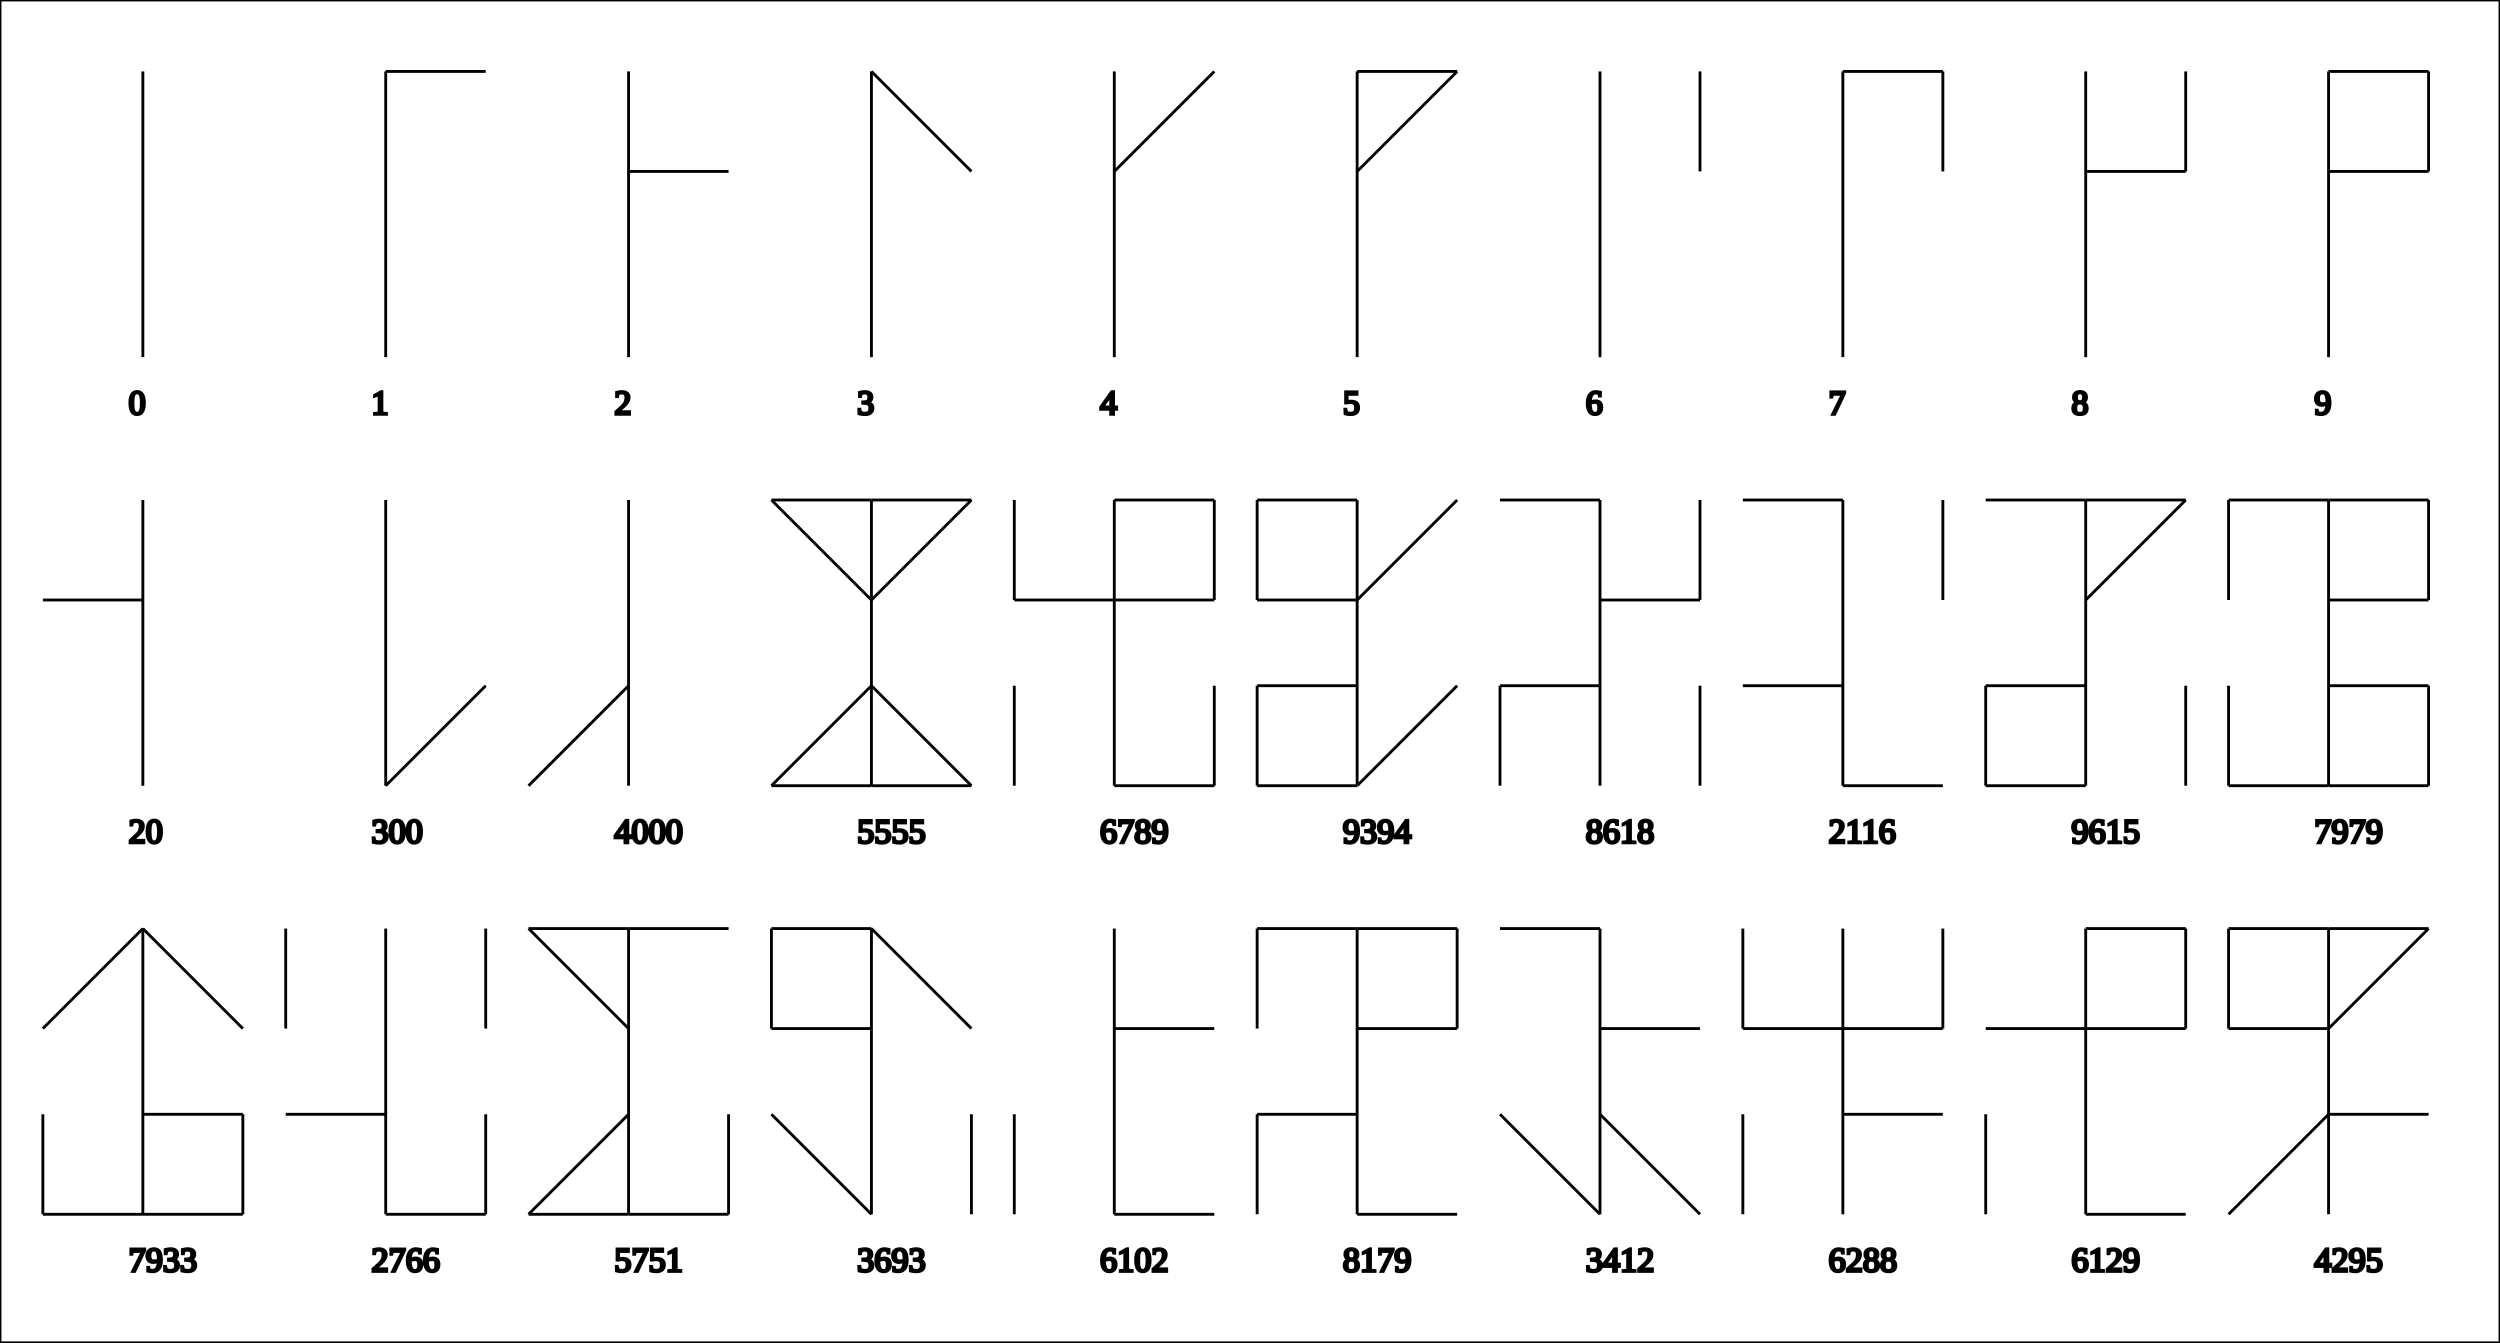
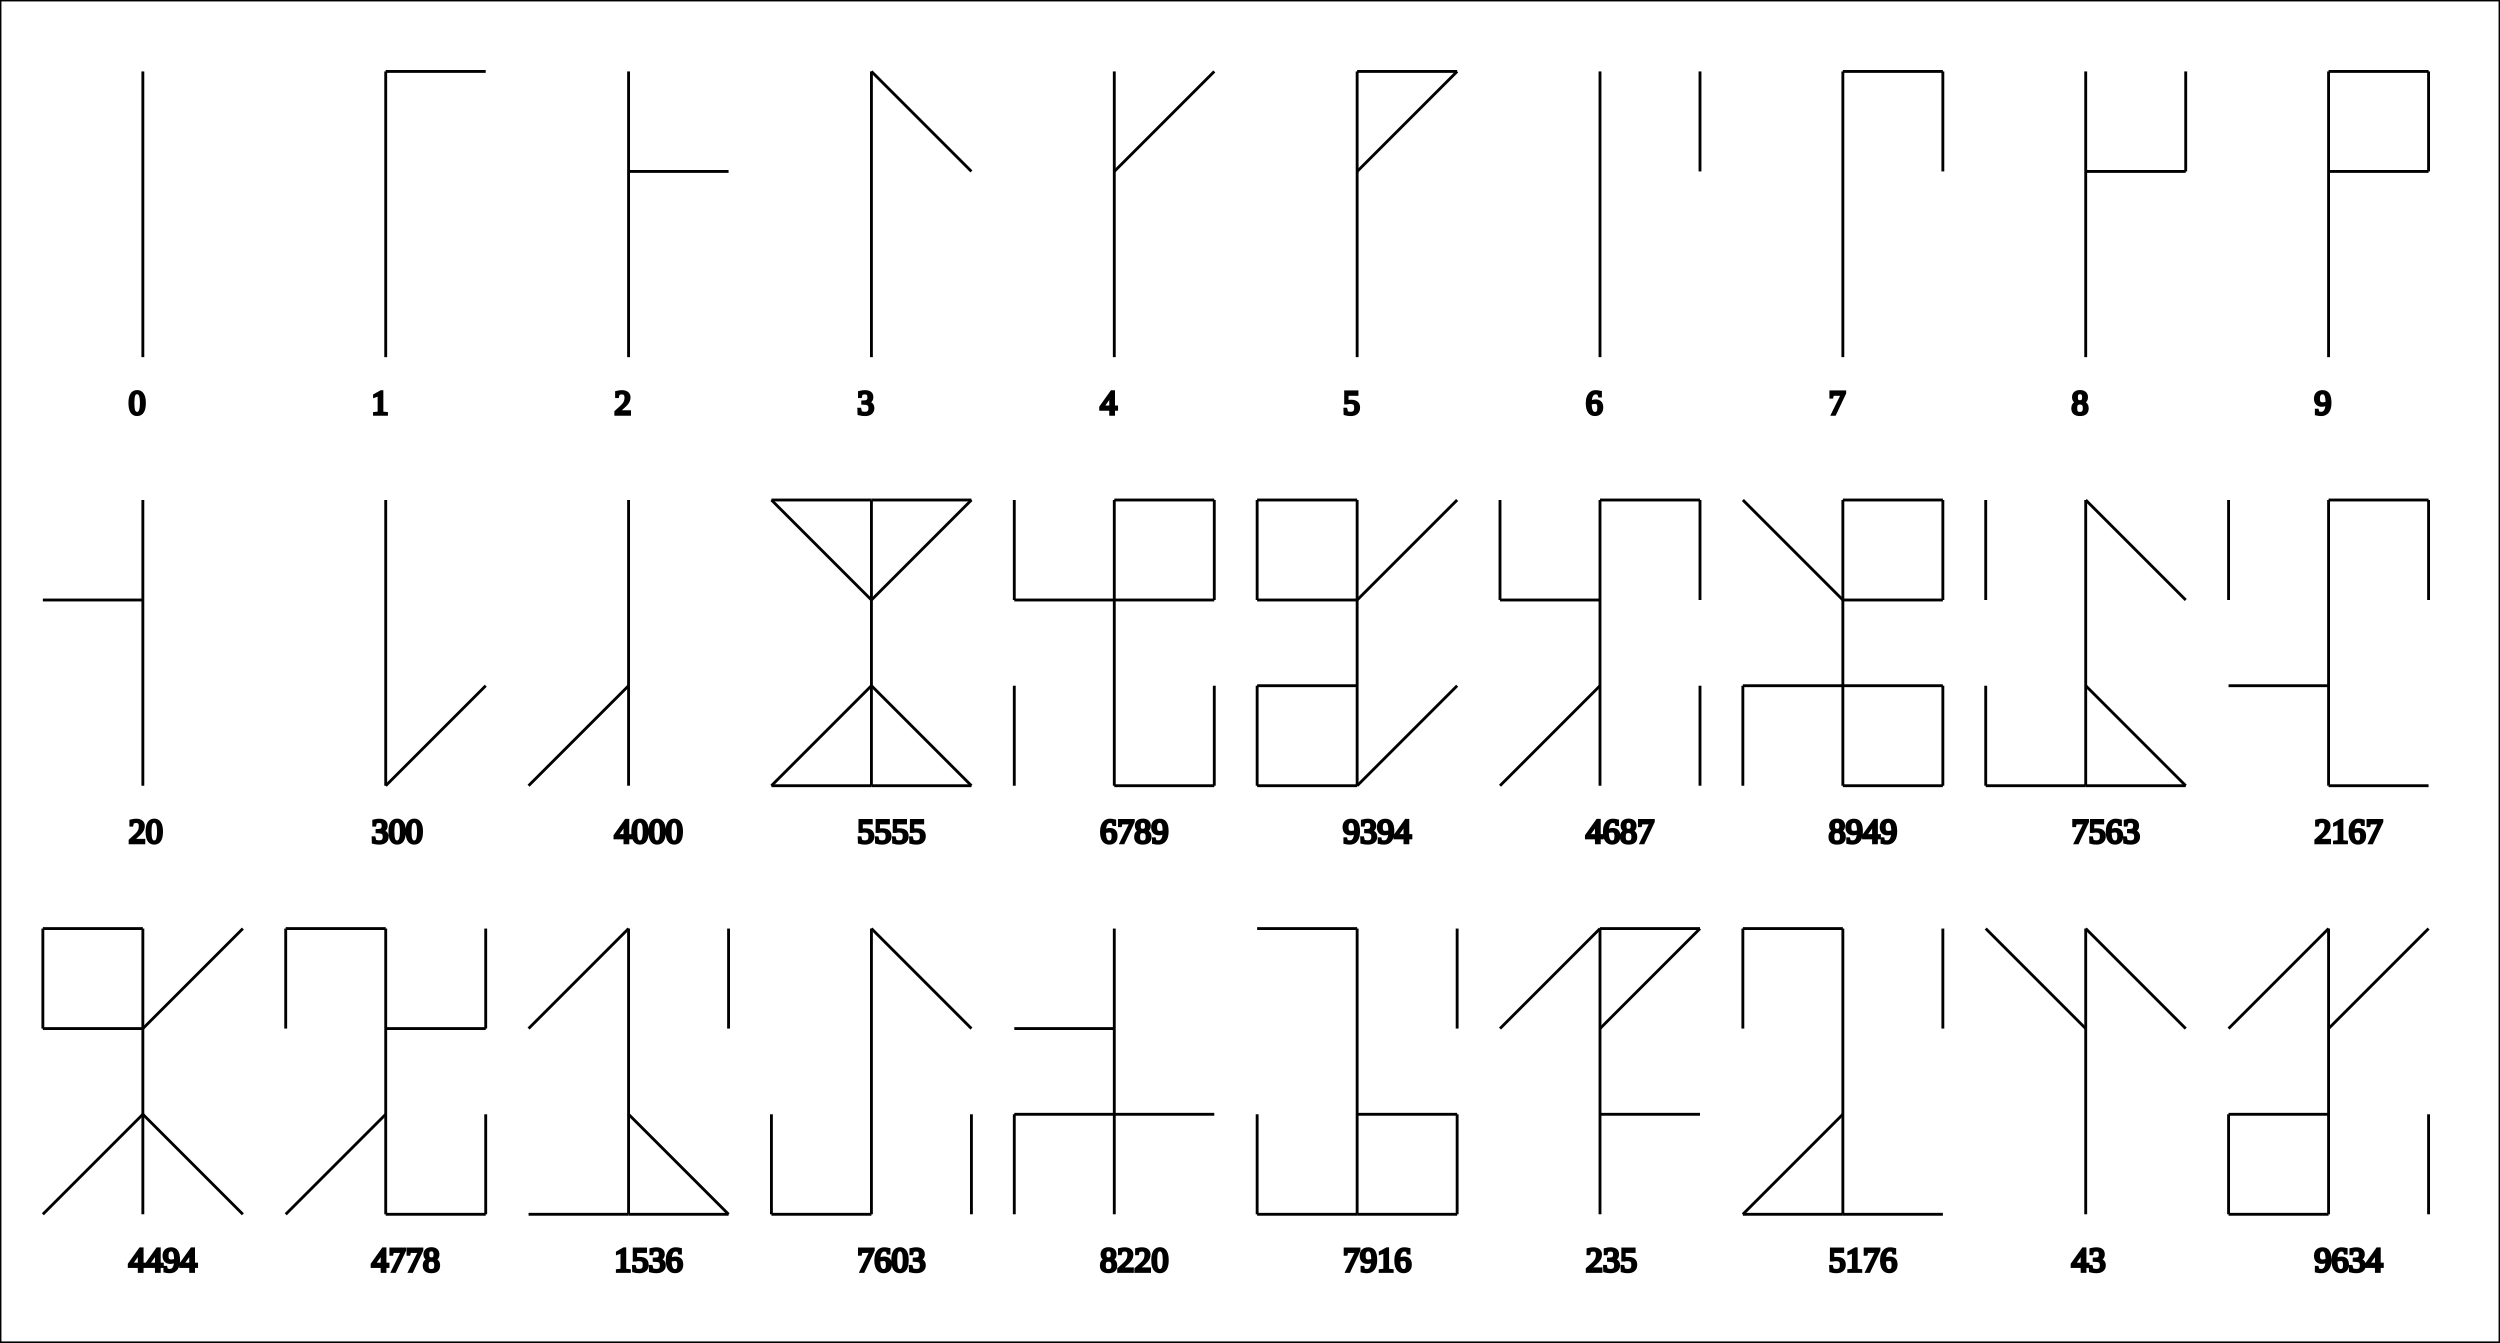
<svg xmlns="http://www.w3.org/2000/svg" width="875" height="470" style="stroke:black;" version="1.1">
  <rect width="100%" height="100%" style="fill:white;" />
  <line x1="50" y1="25" x2="50" y2="125" />
  <text x="45" y="145">0</text>
  <line x1="135" y1="25" x2="135" y2="125" />
  <line x1="135" y1="25" x2="170" y2="25" />
  <text x="130" y="145">1</text>
  <line x1="220" y1="25" x2="220" y2="125" />
  <line x1="220" y1="60" x2="255" y2="60" />
  <text x="215" y="145">2</text>
  <line x1="305" y1="25" x2="305" y2="125" />
  <line x1="305" y1="25" x2="340" y2="60" />
  <text x="300" y="145">3</text>
  <line x1="390" y1="25" x2="390" y2="125" />
  <line x1="390" y1="60" x2="425" y2="25" />
  <text x="385" y="145">4</text>
  <line x1="475" y1="25" x2="475" y2="125" />
  <line x1="475" y1="25" x2="510" y2="25" />
  <line x1="475" y1="60" x2="510" y2="25" />
  <text x="470" y="145">5</text>
  <line x1="560" y1="25" x2="560" y2="125" />
  <line x1="595" y1="25" x2="595" y2="60" />
  <text x="555" y="145">6</text>
  <line x1="645" y1="25" x2="645" y2="125" />
  <line x1="645" y1="25" x2="680" y2="25" />
  <line x1="680" y1="25" x2="680" y2="60" />
  <text x="640" y="145">7</text>
  <line x1="730" y1="25" x2="730" y2="125" />
  <line x1="730" y1="60" x2="765" y2="60" />
  <line x1="765" y1="25" x2="765" y2="60" />
  <text x="725" y="145">8</text>
  <line x1="815" y1="25" x2="815" y2="125" />
  <line x1="815" y1="25" x2="850" y2="25" />
  <line x1="815" y1="60" x2="850" y2="60" />
  <line x1="850" y1="25" x2="850" y2="60" />
  <text x="810" y="145">9</text>
  <line x1="50" y1="175" x2="50" y2="275" />
  <line x1="50" y1="210" x2="15" y2="210" />
  <text x="45" y="295">20</text>
  <line x1="135" y1="175" x2="135" y2="275" />
  <line x1="135" y1="275" x2="170" y2="240" />
  <text x="130" y="295">300</text>
  <line x1="220" y1="175" x2="220" y2="275" />
  <line x1="220" y1="240" x2="185" y2="275" />
  <text x="215" y="295">4000</text>
  <line x1="305" y1="175" x2="305" y2="275" />
  <line x1="305" y1="175" x2="340" y2="175" />
  <line x1="305" y1="210" x2="340" y2="175" />
  <line x1="305" y1="175" x2="270" y2="175" />
  <line x1="305" y1="210" x2="270" y2="175" />
  <line x1="305" y1="275" x2="340" y2="275" />
  <line x1="305" y1="240" x2="340" y2="275" />
  <line x1="305" y1="275" x2="270" y2="275" />
  <line x1="305" y1="240" x2="270" y2="275" />
  <text x="300" y="295">5555</text>
  <line x1="390" y1="175" x2="390" y2="275" />
  <line x1="390" y1="175" x2="425" y2="175" />
  <line x1="390" y1="210" x2="425" y2="210" />
  <line x1="425" y1="175" x2="425" y2="210" />
  <line x1="390" y1="210" x2="355" y2="210" />
  <line x1="355" y1="175" x2="355" y2="210" />
  <line x1="390" y1="275" x2="425" y2="275" />
  <line x1="425" y1="240" x2="425" y2="275" />
  <line x1="355" y1="240" x2="355" y2="275" />
  <text x="385" y="295">6789</text>
  <line x1="475" y1="175" x2="475" y2="275" />
  <line x1="475" y1="210" x2="510" y2="175" />
  <line x1="475" y1="175" x2="440" y2="175" />
  <line x1="475" y1="210" x2="440" y2="210" />
  <line x1="440" y1="175" x2="440" y2="210" />
  <line x1="475" y1="275" x2="510" y2="240" />
  <line x1="475" y1="275" x2="440" y2="275" />
  <line x1="475" y1="240" x2="440" y2="240" />
  <line x1="440" y1="240" x2="440" y2="275" />
  <text x="470" y="295">9394</text>
  <line x1="560" y1="175" x2="560" y2="275" />
-   <line x1="560" y1="210" x2="595" y2="210" />
+   <line x1="560" y1="175" x2="595" y2="175" />
  <line x1="595" y1="175" x2="595" y2="210" />
-   <line x1="560" y1="175" x2="525" y2="175" />
+   <line x1="560" y1="210" x2="525" y2="210" />
+   <line x1="525" y1="175" x2="525" y2="210" />
  <line x1="595" y1="240" x2="595" y2="275" />
-   <line x1="560" y1="240" x2="525" y2="240" />
-   <line x1="525" y1="240" x2="525" y2="275" />
-   <text x="555" y="295">8618</text>
+   <line x1="560" y1="240" x2="525" y2="275" />
+   <text x="555" y="295">4687</text>
  <line x1="645" y1="175" x2="645" y2="275" />
+   <line x1="645" y1="175" x2="680" y2="175" />
+   <line x1="645" y1="210" x2="680" y2="210" />
  <line x1="680" y1="175" x2="680" y2="210" />
-   <line x1="645" y1="175" x2="610" y2="175" />
+   <line x1="645" y1="210" x2="610" y2="175" />
  <line x1="645" y1="275" x2="680" y2="275" />
+   <line x1="645" y1="240" x2="680" y2="240" />
+   <line x1="680" y1="240" x2="680" y2="275" />
  <line x1="645" y1="240" x2="610" y2="240" />
-   <text x="640" y="295">2116</text>
+   <line x1="610" y1="240" x2="610" y2="275" />
+   <text x="640" y="295">8949</text>
  <line x1="730" y1="175" x2="730" y2="275" />
-   <line x1="730" y1="175" x2="765" y2="175" />
-   <line x1="730" y1="210" x2="765" y2="175" />
-   <line x1="730" y1="175" x2="695" y2="175" />
-   <line x1="765" y1="240" x2="765" y2="275" />
+   <line x1="730" y1="175" x2="765" y2="210" />
+   <line x1="695" y1="175" x2="695" y2="210" />
+   <line x1="730" y1="275" x2="765" y2="275" />
+   <line x1="730" y1="240" x2="765" y2="275" />
  <line x1="730" y1="275" x2="695" y2="275" />
-   <line x1="730" y1="240" x2="695" y2="240" />
  <line x1="695" y1="240" x2="695" y2="275" />
-   <text x="725" y="295">9615</text>
+   <text x="725" y="295">7563</text>
  <line x1="815" y1="175" x2="815" y2="275" />
  <line x1="815" y1="175" x2="850" y2="175" />
-   <line x1="815" y1="210" x2="850" y2="210" />
  <line x1="850" y1="175" x2="850" y2="210" />
-   <line x1="815" y1="175" x2="780" y2="175" />
  <line x1="780" y1="175" x2="780" y2="210" />
  <line x1="815" y1="275" x2="850" y2="275" />
-   <line x1="815" y1="240" x2="850" y2="240" />
-   <line x1="850" y1="240" x2="850" y2="275" />
-   <line x1="815" y1="275" x2="780" y2="275" />
-   <line x1="780" y1="240" x2="780" y2="275" />
-   <text x="810" y="295">7979</text>
+   <line x1="815" y1="240" x2="780" y2="240" />
+   <text x="810" y="295">2167</text>
  <line x1="50" y1="325" x2="50" y2="425" />
-   <line x1="50" y1="325" x2="85" y2="360" />
-   <line x1="50" y1="325" x2="15" y2="360" />
-   <line x1="50" y1="425" x2="85" y2="425" />
-   <line x1="50" y1="390" x2="85" y2="390" />
-   <line x1="85" y1="390" x2="85" y2="425" />
-   <line x1="50" y1="425" x2="15" y2="425" />
-   <line x1="15" y1="390" x2="15" y2="425" />
-   <text x="45" y="445">7933</text>
+   <line x1="50" y1="360" x2="85" y2="325" />
+   <line x1="50" y1="325" x2="15" y2="325" />
+   <line x1="50" y1="360" x2="15" y2="360" />
+   <line x1="15" y1="325" x2="15" y2="360" />
+   <line x1="50" y1="390" x2="85" y2="425" />
+   <line x1="50" y1="390" x2="15" y2="425" />
+   <text x="45" y="445">4494</text>
  <line x1="135" y1="325" x2="135" y2="425" />
+   <line x1="135" y1="360" x2="170" y2="360" />
  <line x1="170" y1="325" x2="170" y2="360" />
+   <line x1="135" y1="325" x2="100" y2="325" />
  <line x1="100" y1="325" x2="100" y2="360" />
  <line x1="135" y1="425" x2="170" y2="425" />
  <line x1="170" y1="390" x2="170" y2="425" />
-   <line x1="135" y1="390" x2="100" y2="390" />
-   <text x="130" y="445">2766</text>
+   <line x1="135" y1="390" x2="100" y2="425" />
+   <text x="130" y="445">4778</text>
  <line x1="220" y1="325" x2="220" y2="425" />
-   <line x1="220" y1="325" x2="255" y2="325" />
-   <line x1="220" y1="325" x2="185" y2="325" />
-   <line x1="220" y1="360" x2="185" y2="325" />
+   <line x1="255" y1="325" x2="255" y2="360" />
+   <line x1="220" y1="325" x2="185" y2="360" />
  <line x1="220" y1="425" x2="255" y2="425" />
-   <line x1="255" y1="390" x2="255" y2="425" />
+   <line x1="220" y1="390" x2="255" y2="425" />
  <line x1="220" y1="425" x2="185" y2="425" />
-   <line x1="220" y1="390" x2="185" y2="425" />
-   <text x="215" y="445">5751</text>
+   <text x="215" y="445">1536</text>
  <line x1="305" y1="325" x2="305" y2="425" />
  <line x1="305" y1="325" x2="340" y2="360" />
-   <line x1="305" y1="325" x2="270" y2="325" />
-   <line x1="305" y1="360" x2="270" y2="360" />
-   <line x1="270" y1="325" x2="270" y2="360" />
  <line x1="340" y1="390" x2="340" y2="425" />
-   <line x1="305" y1="425" x2="270" y2="390" />
-   <text x="300" y="445">3693</text>
+   <line x1="305" y1="425" x2="270" y2="425" />
+   <line x1="270" y1="390" x2="270" y2="425" />
+   <text x="300" y="445">7603</text>
  <line x1="390" y1="325" x2="390" y2="425" />
-   <line x1="390" y1="360" x2="425" y2="360" />
-   <line x1="390" y1="425" x2="425" y2="425" />
+   <line x1="390" y1="360" x2="355" y2="360" />
+   <line x1="390" y1="390" x2="425" y2="390" />
+   <line x1="390" y1="390" x2="355" y2="390" />
  <line x1="355" y1="390" x2="355" y2="425" />
-   <text x="385" y="445">6102</text>
+   <text x="385" y="445">8220</text>
  <line x1="475" y1="325" x2="475" y2="425" />
-   <line x1="475" y1="325" x2="510" y2="325" />
-   <line x1="475" y1="360" x2="510" y2="360" />
  <line x1="510" y1="325" x2="510" y2="360" />
  <line x1="475" y1="325" x2="440" y2="325" />
-   <line x1="440" y1="325" x2="440" y2="360" />
  <line x1="475" y1="425" x2="510" y2="425" />
-   <line x1="475" y1="390" x2="440" y2="390" />
+   <line x1="475" y1="390" x2="510" y2="390" />
+   <line x1="510" y1="390" x2="510" y2="425" />
+   <line x1="475" y1="425" x2="440" y2="425" />
  <line x1="440" y1="390" x2="440" y2="425" />
-   <text x="470" y="445">8179</text>
+   <text x="470" y="445">7916</text>
  <line x1="560" y1="325" x2="560" y2="425" />
-   <line x1="560" y1="360" x2="595" y2="360" />
-   <line x1="560" y1="325" x2="525" y2="325" />
-   <line x1="560" y1="390" x2="595" y2="425" />
-   <line x1="560" y1="425" x2="525" y2="390" />
-   <text x="555" y="445">3412</text>
+   <line x1="560" y1="325" x2="595" y2="325" />
+   <line x1="560" y1="360" x2="595" y2="325" />
+   <line x1="560" y1="325" x2="525" y2="360" />
+   <line x1="560" y1="390" x2="595" y2="390" />
+   <text x="555" y="445">235</text>
  <line x1="645" y1="325" x2="645" y2="425" />
-   <line x1="645" y1="360" x2="680" y2="360" />
  <line x1="680" y1="325" x2="680" y2="360" />
-   <line x1="645" y1="360" x2="610" y2="360" />
+   <line x1="645" y1="325" x2="610" y2="325" />
  <line x1="610" y1="325" x2="610" y2="360" />
-   <line x1="645" y1="390" x2="680" y2="390" />
-   <line x1="610" y1="390" x2="610" y2="425" />
-   <text x="640" y="445">6288</text>
+   <line x1="645" y1="425" x2="680" y2="425" />
+   <line x1="645" y1="425" x2="610" y2="425" />
+   <line x1="645" y1="390" x2="610" y2="425" />
+   <text x="640" y="445">5176</text>
  <line x1="730" y1="325" x2="730" y2="425" />
-   <line x1="730" y1="325" x2="765" y2="325" />
-   <line x1="730" y1="360" x2="765" y2="360" />
-   <line x1="765" y1="325" x2="765" y2="360" />
-   <line x1="730" y1="360" x2="695" y2="360" />
-   <line x1="730" y1="425" x2="765" y2="425" />
-   <line x1="695" y1="390" x2="695" y2="425" />
-   <text x="725" y="445">6129</text>
+   <line x1="730" y1="325" x2="765" y2="360" />
+   <line x1="730" y1="360" x2="695" y2="325" />
+   <text x="725" y="445">43</text>
  <line x1="815" y1="325" x2="815" y2="425" />
-   <line x1="815" y1="325" x2="850" y2="325" />
  <line x1="815" y1="360" x2="850" y2="325" />
-   <line x1="815" y1="325" x2="780" y2="325" />
-   <line x1="815" y1="360" x2="780" y2="360" />
-   <line x1="780" y1="325" x2="780" y2="360" />
-   <line x1="815" y1="390" x2="850" y2="390" />
-   <line x1="815" y1="390" x2="780" y2="425" />
-   <text x="810" y="445">4295</text>
+   <line x1="815" y1="325" x2="780" y2="360" />
+   <line x1="850" y1="390" x2="850" y2="425" />
+   <line x1="815" y1="425" x2="780" y2="425" />
+   <line x1="815" y1="390" x2="780" y2="390" />
+   <line x1="780" y1="390" x2="780" y2="425" />
+   <text x="810" y="445">9634</text>
</svg>
